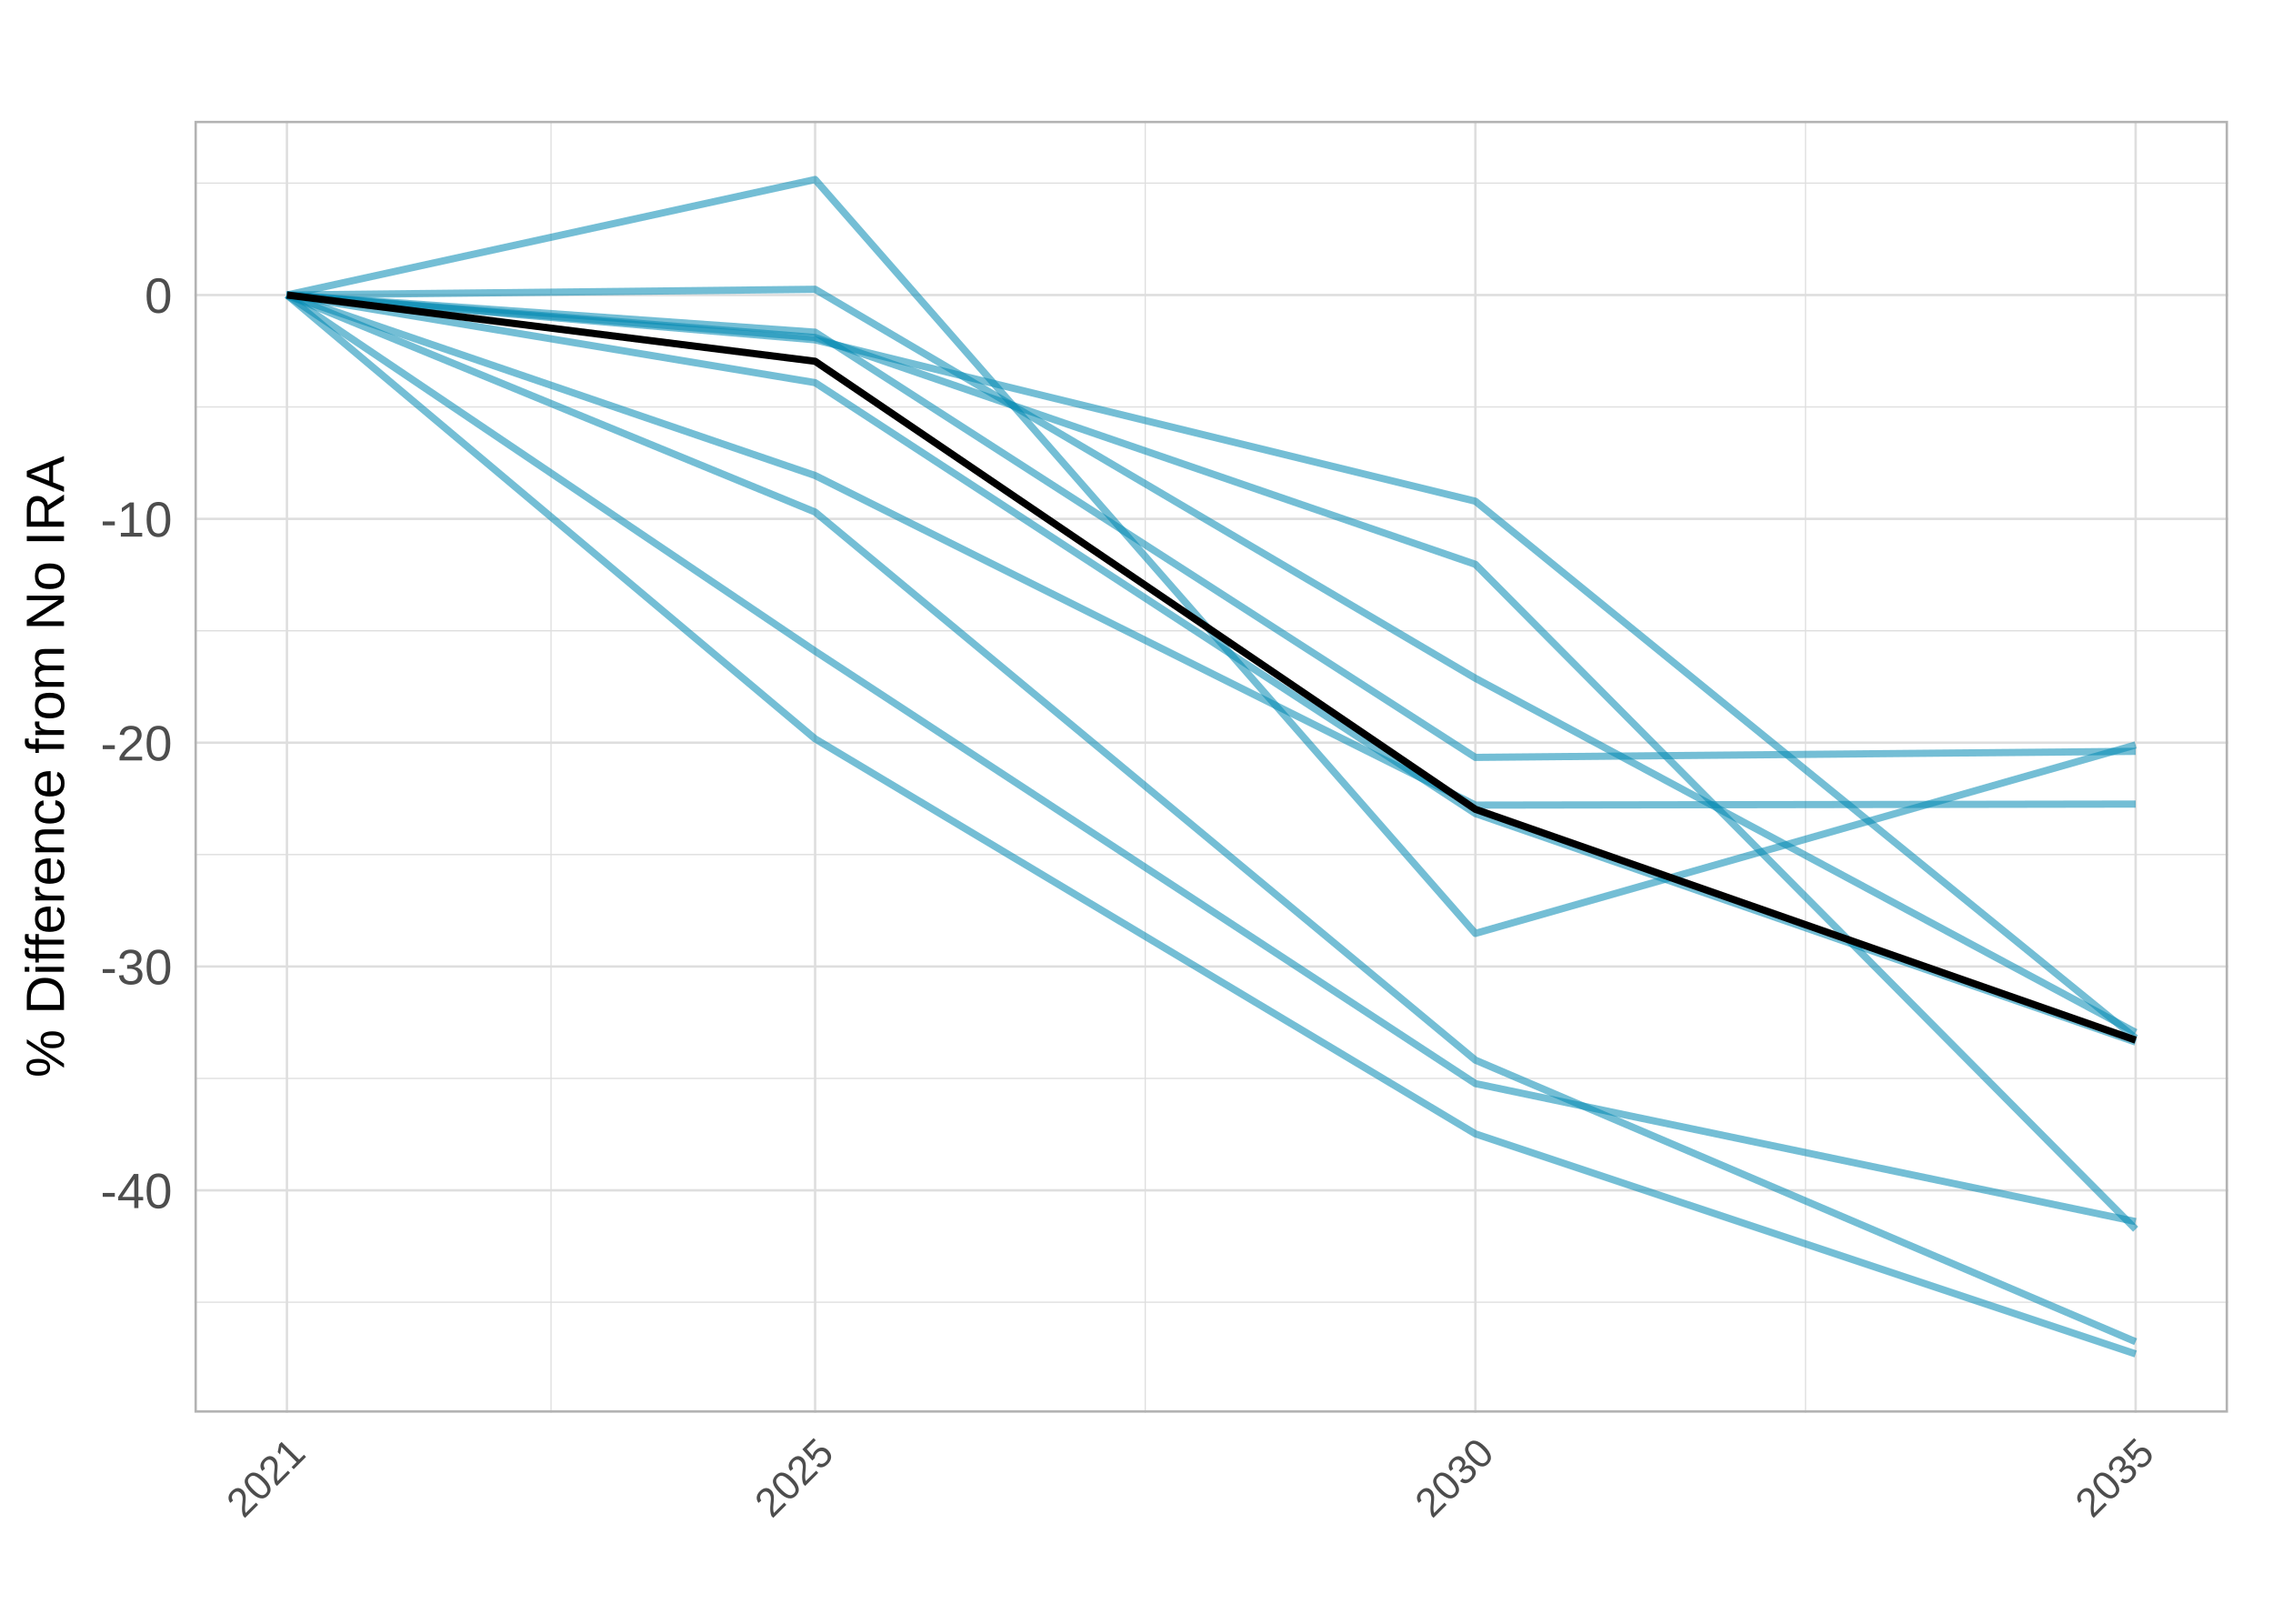
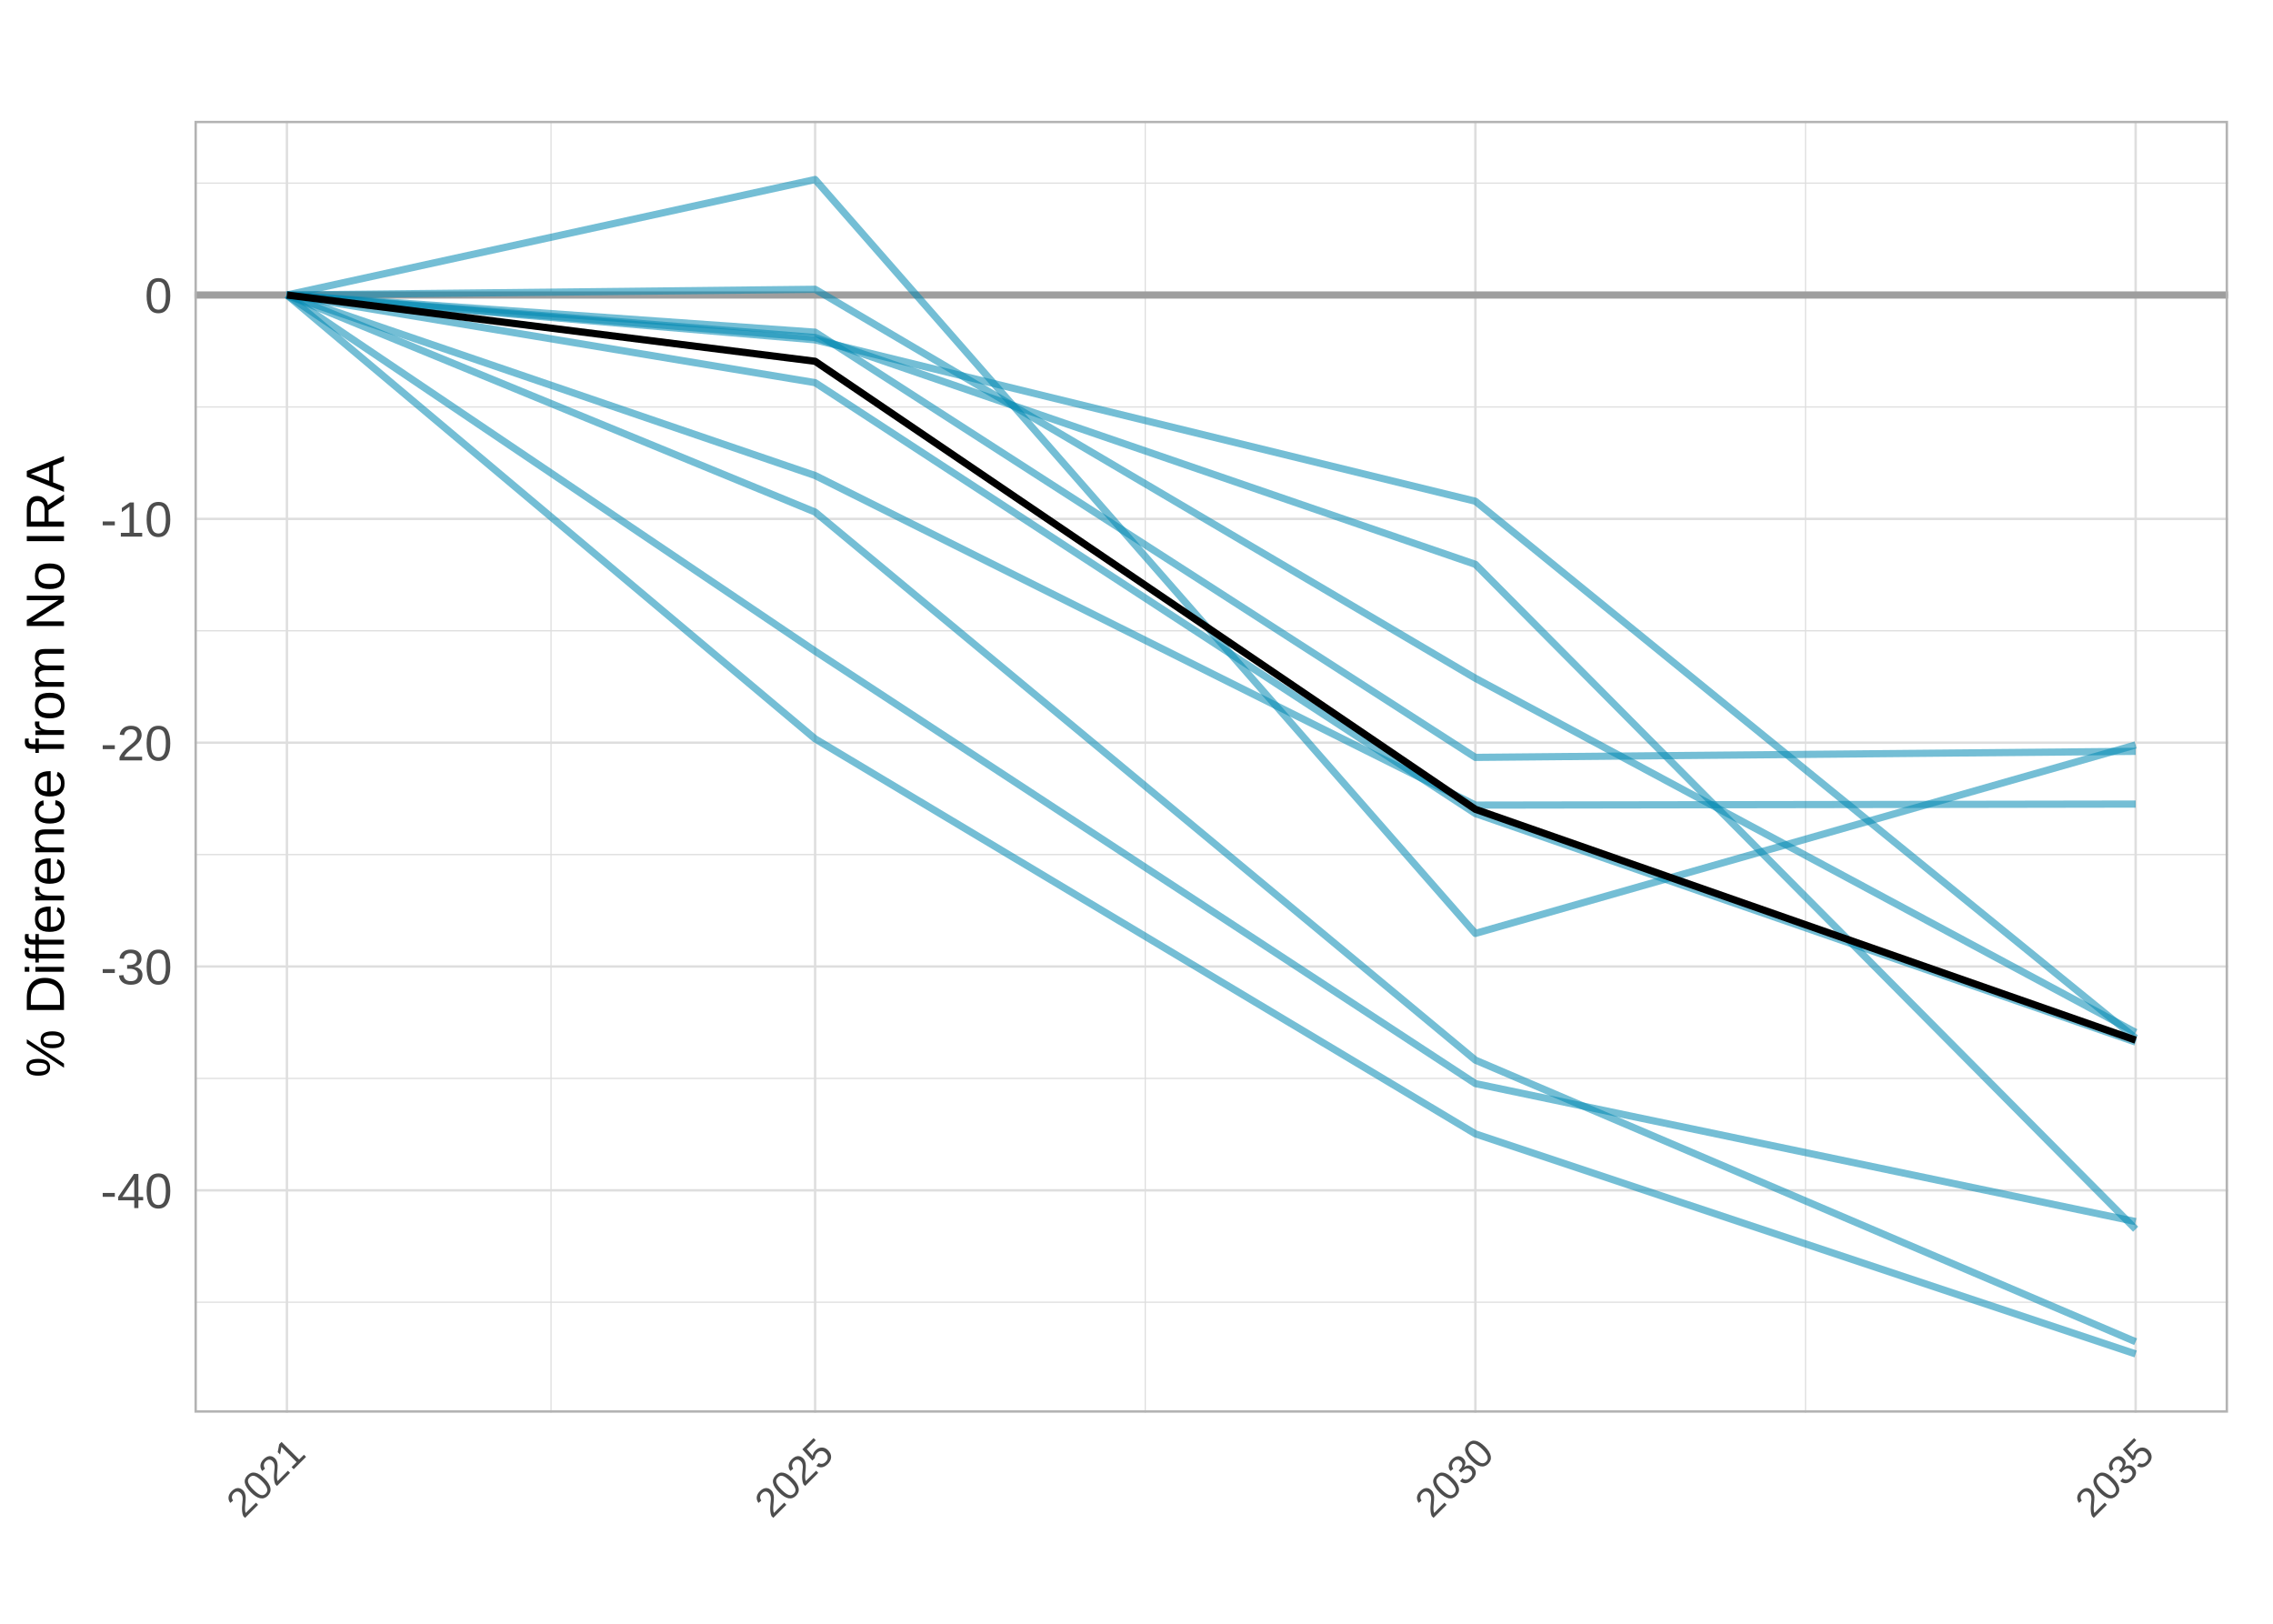
<svg xmlns="http://www.w3.org/2000/svg" class="svglite" width="504.00pt" height="360.00pt" viewBox="0 0 504.00 360.00">
  <defs>
    <style type="text/css">
    .svglite line, .svglite polyline, .svglite polygon, .svglite path, .svglite rect, .svglite circle {
      fill: none;
      stroke: #000000;
      stroke-linecap: round;
      stroke-linejoin: round;
      stroke-miterlimit: 10.00;
    }
    .svglite text {
      white-space: pre;
    }
  </style>
  </defs>
  <rect width="100%" height="100%" style="stroke: none; fill: #FFFFFF;" />
  <defs>
    <clipPath id="cpMC4wMHw1MDQuMDB8MC4wMHwzNjAuMDA=">
      <rect x="0.00" y="0.00" width="504.00" height="360.00" />
    </clipPath>
  </defs>
  <g clip-path="url(#cpMC4wMHw1MDQuMDB8MC4wMHwzNjAuMDA=)">
    <rect x="0" y="0.00" width="504.00" height="360.00" style="stroke-width: 1.07; stroke: #FFFFFF; fill: #FFFFFF;" />
  </g>
  <defs>
    <clipPath id="cpNDMuMTJ8NDk0LjA0fDI2Ljc4fDMxMy4yMA==">
      <rect x="43.12" y="26.78" width="450.91" height="286.42" />
    </clipPath>
  </defs>
  <g clip-path="url(#cpNDMuMTJ8NDk0LjA0fDI2Ljc4fDMxMy4yMA==)">
    <rect x="43.12" y="26.78" width="450.91" height="286.42" style="stroke-width: 1.07; stroke: none; fill: #FFFFFF;" />
    <polyline points="43.12,288.72 494.04,288.72 " style="stroke-width: 0.27; stroke: #DEDEDE; stroke-linecap: butt;" />
    <polyline points="43.12,239.10 494.04,239.10 " style="stroke-width: 0.27; stroke: #DEDEDE; stroke-linecap: butt;" />
    <polyline points="43.12,189.47 494.04,189.47 " style="stroke-width: 0.27; stroke: #DEDEDE; stroke-linecap: butt;" />
    <polyline points="43.12,139.85 494.04,139.85 " style="stroke-width: 0.27; stroke: #DEDEDE; stroke-linecap: butt;" />
    <polyline points="43.12,90.22 494.04,90.22 " style="stroke-width: 0.27; stroke: #DEDEDE; stroke-linecap: butt;" />
    <polyline points="43.12,40.60 494.04,40.60 " style="stroke-width: 0.27; stroke: #DEDEDE; stroke-linecap: butt;" />
    <polyline points="122.18,313.20 122.18,26.78 " style="stroke-width: 0.27; stroke: #DEDEDE; stroke-linecap: butt;" />
    <polyline points="253.94,313.20 253.94,26.78 " style="stroke-width: 0.27; stroke: #DEDEDE; stroke-linecap: butt;" />
    <polyline points="400.34,313.20 400.34,26.78 " style="stroke-width: 0.27; stroke: #DEDEDE; stroke-linecap: butt;" />
    <polyline points="43.12,263.91 494.04,263.91 " style="stroke-width: 0.53; stroke: #DEDEDE; stroke-linecap: butt;" />
    <polyline points="43.12,214.28 494.04,214.28 " style="stroke-width: 0.53; stroke: #DEDEDE; stroke-linecap: butt;" />
    <polyline points="43.12,164.66 494.04,164.66 " style="stroke-width: 0.53; stroke: #DEDEDE; stroke-linecap: butt;" />
    <polyline points="43.12,115.04 494.04,115.04 " style="stroke-width: 0.53; stroke: #DEDEDE; stroke-linecap: butt;" />
    <polyline points="43.12,65.41 494.04,65.41 " style="stroke-width: 0.53; stroke: #DEDEDE; stroke-linecap: butt;" />
    <polyline points="63.62,313.20 63.62,26.78 " style="stroke-width: 0.53; stroke: #DEDEDE; stroke-linecap: butt;" />
    <polyline points="180.74,313.20 180.74,26.78 " style="stroke-width: 0.53; stroke: #DEDEDE; stroke-linecap: butt;" />
    <polyline points="327.14,313.20 327.14,26.78 " style="stroke-width: 0.53; stroke: #DEDEDE; stroke-linecap: butt;" />
    <polyline points="473.54,313.20 473.54,26.78 " style="stroke-width: 0.53; stroke: #DEDEDE; stroke-linecap: butt;" />
+     <line x1="43.12" y1="65.41" x2="494.04" y2="65.41" style="stroke-width: 1.60; stroke: #9E9E9E; stroke-linecap: butt;" />
    <polyline points="63.62,65.41 180.74,144.37 327.14,240.24 473.54,270.84 " style="stroke-width: 1.60; stroke: #0388B3; stroke-opacity: 0.55; stroke-linecap: butt;" />
    <polyline points="63.62,65.41 180.74,113.53 327.14,235.04 473.54,297.48 " style="stroke-width: 1.60; stroke: #0388B3; stroke-opacity: 0.55; stroke-linecap: butt;" />
    <polyline points="63.62,65.41 180.74,163.81 327.14,251.39 473.54,300.18 " style="stroke-width: 1.60; stroke: #0388B3; stroke-opacity: 0.55; stroke-linecap: butt;" />
    <polyline points="63.62,65.41 180.74,105.43 327.14,178.50 473.54,178.27 " style="stroke-width: 1.60; stroke: #0388B3; stroke-opacity: 0.55; stroke-linecap: butt;" />
    <polyline points="63.62,65.41 180.74,74.83 327.14,125.12 473.54,272.53 " style="stroke-width: 1.60; stroke: #0388B3; stroke-opacity: 0.55; stroke-linecap: butt;" />
    <polyline points="63.62,65.41 180.74,39.80 327.14,206.95 473.54,165.16 " style="stroke-width: 1.60; stroke: #0388B3; stroke-opacity: 0.55; stroke-linecap: butt;" />
    <polyline points="63.62,65.41 180.74,84.84 327.14,180.37 473.54,231.04 " style="stroke-width: 1.60; stroke: #0388B3; stroke-opacity: 0.55; stroke-linecap: butt;" />
    <polyline points="63.62,65.41 180.74,75.35 327.14,111.13 473.54,230.18 " style="stroke-width: 1.60; stroke: #0388B3; stroke-opacity: 0.55; stroke-linecap: butt;" />
    <polyline points="63.62,65.41 180.74,64.14 327.14,150.38 473.54,228.90 " style="stroke-width: 1.60; stroke: #0388B3; stroke-opacity: 0.55; stroke-linecap: butt;" />
    <polyline points="63.62,65.41 180.74,73.65 327.14,167.92 473.54,166.58 " style="stroke-width: 1.60; stroke: #0388B3; stroke-opacity: 0.55; stroke-linecap: butt;" />
    <polyline points="63.62,65.41 180.74,80.10 327.14,179.43 473.54,230.61 " style="stroke-width: 1.60; stroke-linecap: butt;" />
    <rect x="43.12" y="26.78" width="450.91" height="286.42" style="stroke-width: 1.07; stroke: #B3B3B3;" />
  </g>
  <g clip-path="url(#cpMC4wMHw1MDQuMDB8MC4wMHwzNjAuMDA=)">
    <text x="38.19" y="267.85" text-anchor="end" style="font-size: 11.00px;fill: #4D4D4D; font-family: &quot;Arial&quot;;" textLength="15.90px" lengthAdjust="spacingAndGlyphs">-40</text>
    <text x="38.19" y="218.22" text-anchor="end" style="font-size: 11.00px;fill: #4D4D4D; font-family: &quot;Arial&quot;;" textLength="15.90px" lengthAdjust="spacingAndGlyphs">-30</text>
    <text x="38.19" y="168.60" text-anchor="end" style="font-size: 11.00px;fill: #4D4D4D; font-family: &quot;Arial&quot;;" textLength="15.90px" lengthAdjust="spacingAndGlyphs">-20</text>
    <text x="38.19" y="118.97" text-anchor="end" style="font-size: 11.00px;fill: #4D4D4D; font-family: &quot;Arial&quot;;" textLength="15.90px" lengthAdjust="spacingAndGlyphs">-10</text>
    <text x="38.19" y="69.35" text-anchor="end" style="font-size: 11.00px;fill: #4D4D4D; font-family: &quot;Arial&quot;;" textLength="6.12px" lengthAdjust="spacingAndGlyphs">0</text>
    <text transform="translate(68.18,322.69) rotate(-45)" text-anchor="end" style="font-size: 9.00px;fill: #4D4D4D; font-family: &quot;Arial&quot;;" textLength="20.02px" lengthAdjust="spacingAndGlyphs">2021</text>
    <text transform="translate(185.30,322.69) rotate(-45)" text-anchor="end" style="font-size: 9.00px;fill: #4D4D4D; font-family: &quot;Arial&quot;;" textLength="20.02px" lengthAdjust="spacingAndGlyphs">2025</text>
    <text transform="translate(331.70,322.69) rotate(-45)" text-anchor="end" style="font-size: 9.00px;fill: #4D4D4D; font-family: &quot;Arial&quot;;" textLength="20.02px" lengthAdjust="spacingAndGlyphs">2030</text>
    <text transform="translate(478.10,322.69) rotate(-45)" text-anchor="end" style="font-size: 9.00px;fill: #4D4D4D; font-family: &quot;Arial&quot;;" textLength="20.02px" lengthAdjust="spacingAndGlyphs">2035</text>
    <text transform="translate(14.19,238.91) rotate(-90)" style="font-size: 12.00px; font-family: &quot;Arial&quot;;" textLength="137.84px" lengthAdjust="spacingAndGlyphs">% Difference from No IRA</text>
  </g>
</svg>
